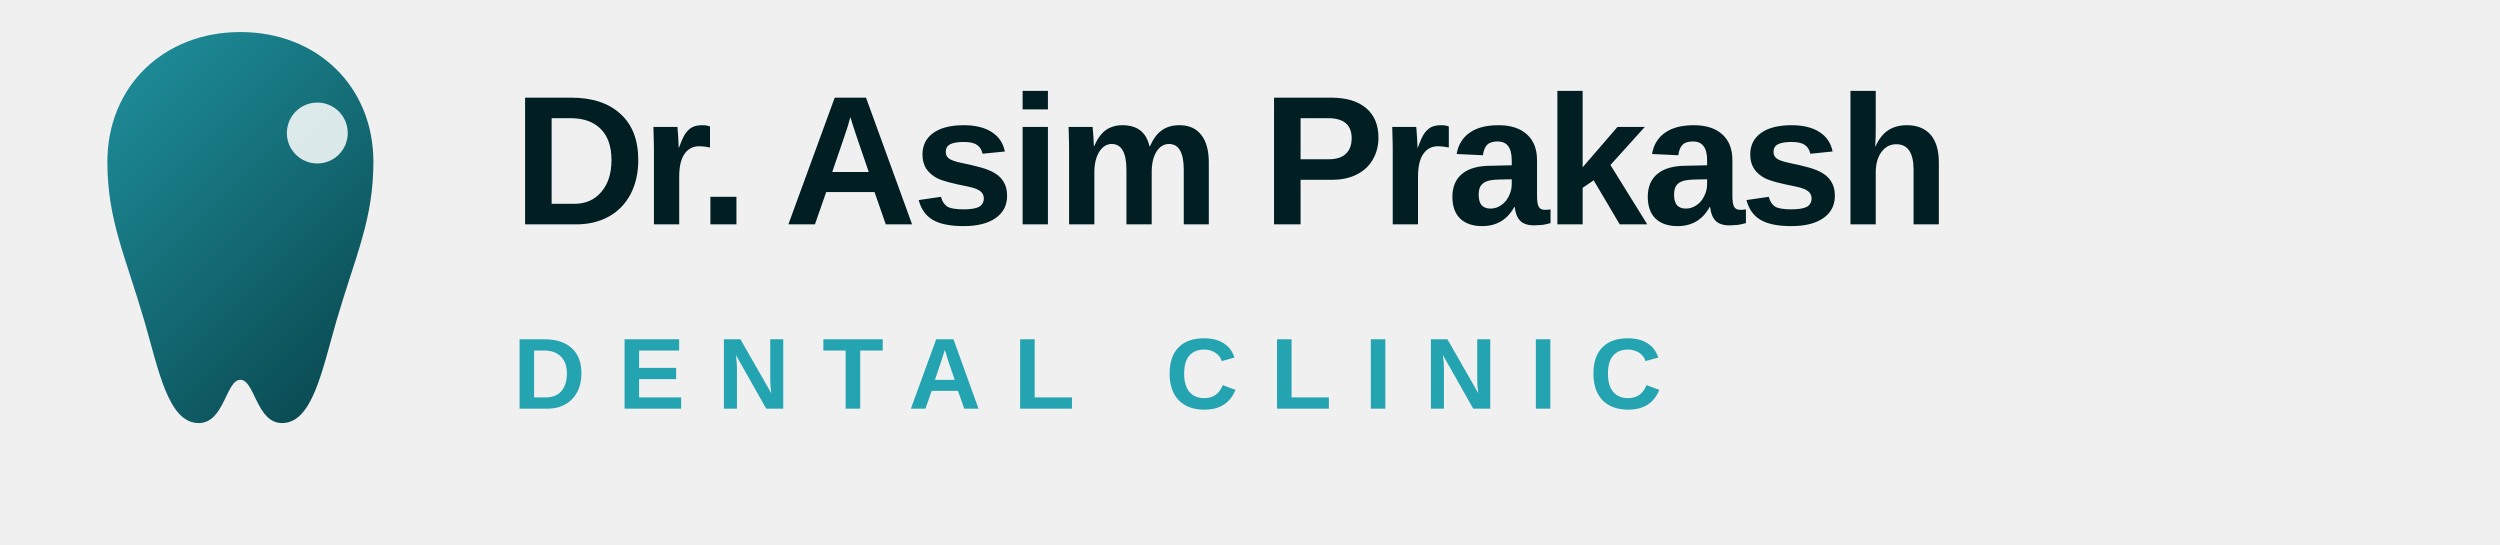
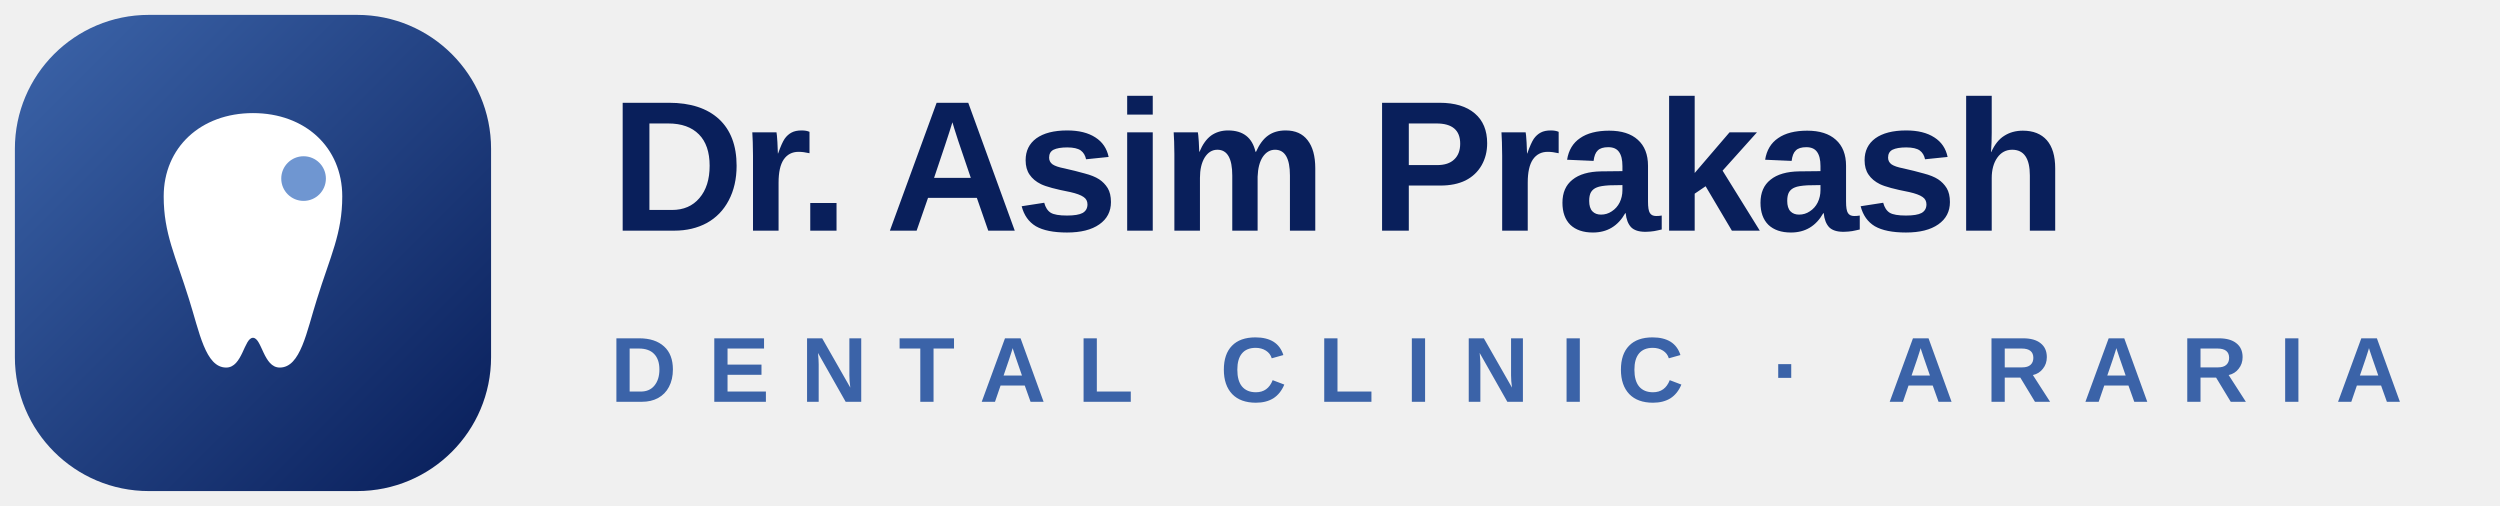
- <svg xmlns="http://www.w3.org/2000/svg" width="156" height="34" viewBox="0 0 156 34" fill="none" role="img" aria-label="Dr. Asim Prakash Dental Clinic">
+ <svg xmlns="http://www.w3.org/2000/svg" width="168" height="34" viewBox="0 0 168 34" fill="none" role="img" aria-label="Dr. Asim Prakash Dental Clinic, Araria">
  <defs>
-     <linearGradient id="lm-g" x1="0" y1="0" x2="30" y2="30" gradientUnits="userSpaceOnUse">
-       <stop offset="0" stop-color="#24a3b1" />
-       <stop offset="1" stop-color="#022f34" />
+     <linearGradient id="apk-badge" x1="2" y1="2" x2="32" y2="32" gradientUnits="userSpaceOnUse">
+       <stop offset="0" stop-color="#3B63A8" />
+       <stop offset="1" stop-color="#091F5B" />
    </linearGradient>
  </defs>
-   <path d="M15 2c4.8 0 8.3 3.4 8.3 8.1 0 3.6-1.1 5.8-2.3 9.9-.9 3.1-1.5 6.4-3.4 6.4-1.6 0-1.7-2.7-2.6-2.7s-1 2.7-2.6 2.7c-1.9 0-2.5-3.3-3.4-6.4C7.8 15.9 6.7 13.7 6.7 10.1 6.7 5.4 10.2 2 15 2Z" fill="url(#lm-g)" />
-   <circle cx="19.8" cy="8.3" r="1.9" fill="#ffffff" opacity="0.85" />
-   <text x="32" y="14" font-family="Sora, 'Helvetica Neue', Arial, sans-serif" font-size="11.5" font-weight="700" letter-spacing="-0.3" fill="#011f23">Dr. Asim Prakash</text>
-   <text x="32" y="25.5" font-family="Sora, 'Helvetica Neue', Arial, sans-serif" font-size="6.3" font-weight="600" letter-spacing="2" fill="#24a3b1">DENTAL CLINIC</text>
+   <rect x="1" y="1" width="32" height="32" rx="9" fill="url(#apk-badge)" />
+   <path d="M17 7.6c3.5 0 6 2.3 6 5.6 0 2.5-.8 4-1.7 6.9-.7 2.2-1.1 4.6-2.5 4.6-1.1 0-1.2-2-1.8-2s-.7 2-1.8 2c-1.4 0-1.8-2.4-2.5-4.6-.9-2.9-1.7-4.4-1.7-6.9 0-3.3 2.5-5.6 6-5.6Z" fill="#ffffff" />
+   <circle cx="20.4" cy="12" r="1.5" fill="#6F96D1" />
+   <text x="41" y="15.5" font-family="Sora, 'Helvetica Neue', Arial, sans-serif" font-size="12.5" font-weight="700" letter-spacing="-0.3" fill="#091F5B">Dr. Asim Prakash</text>
+   <text x="41" y="27" font-family="Sora, 'Helvetica Neue', Arial, sans-serif" font-size="6.2" font-weight="600" letter-spacing="2.1" fill="#3B63A8">DENTAL CLINIC · ARARIA</text>
</svg>
